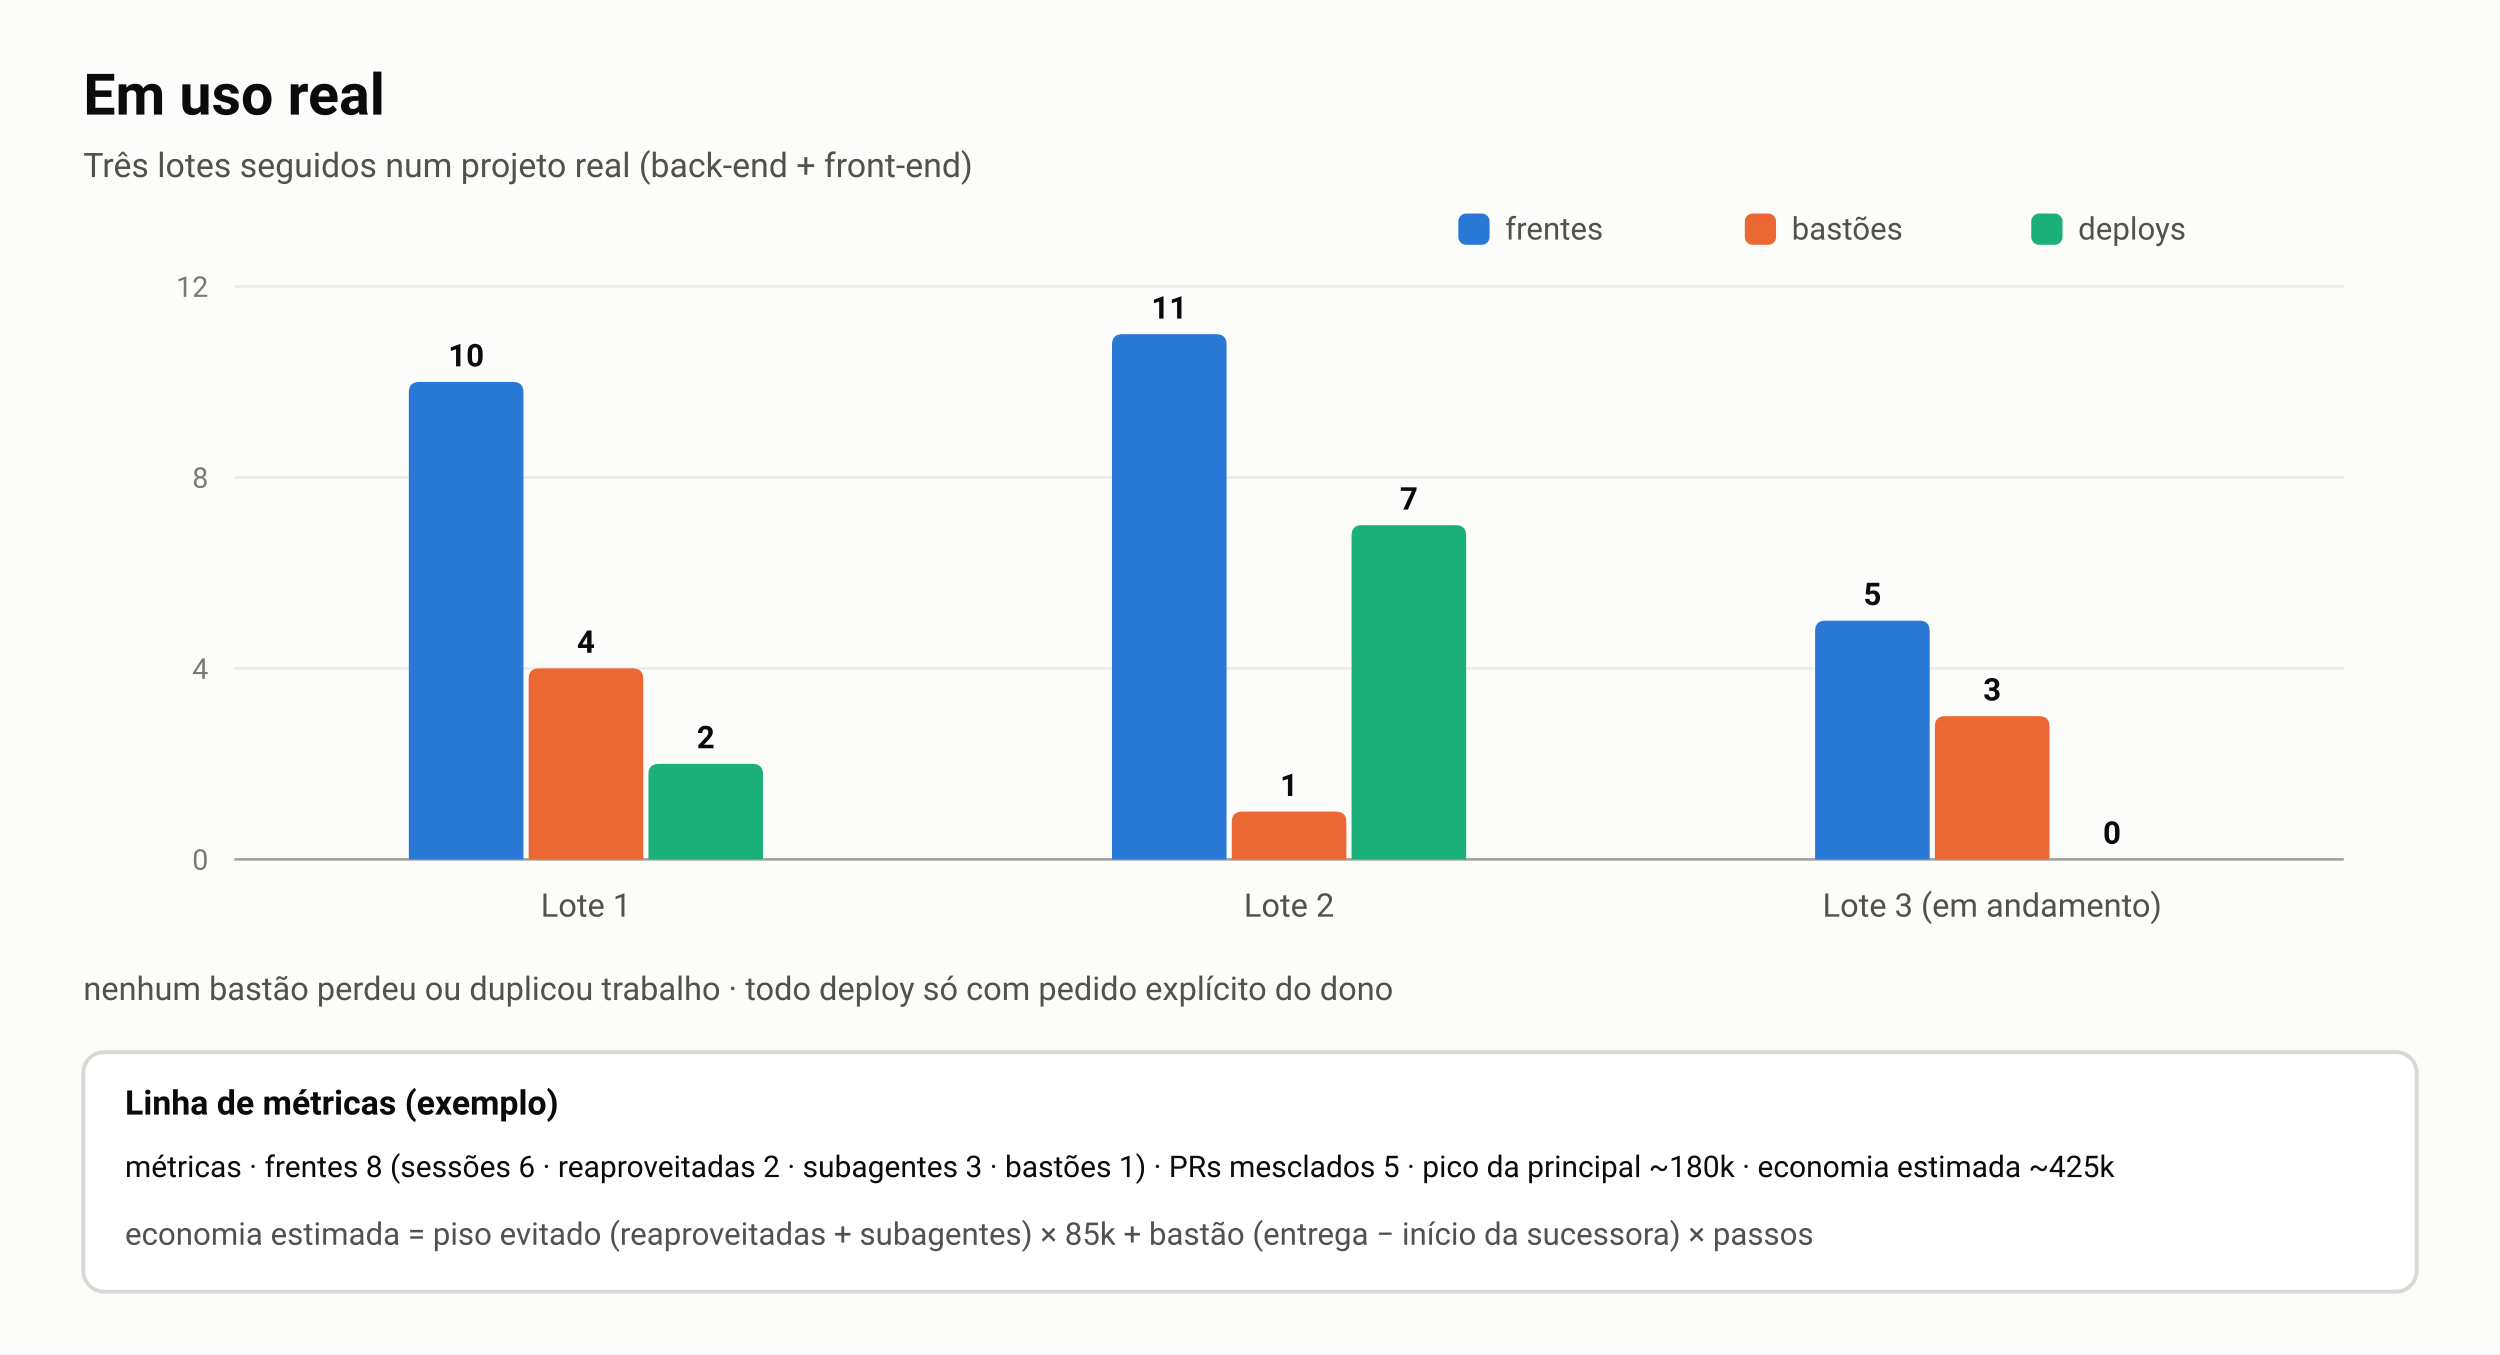
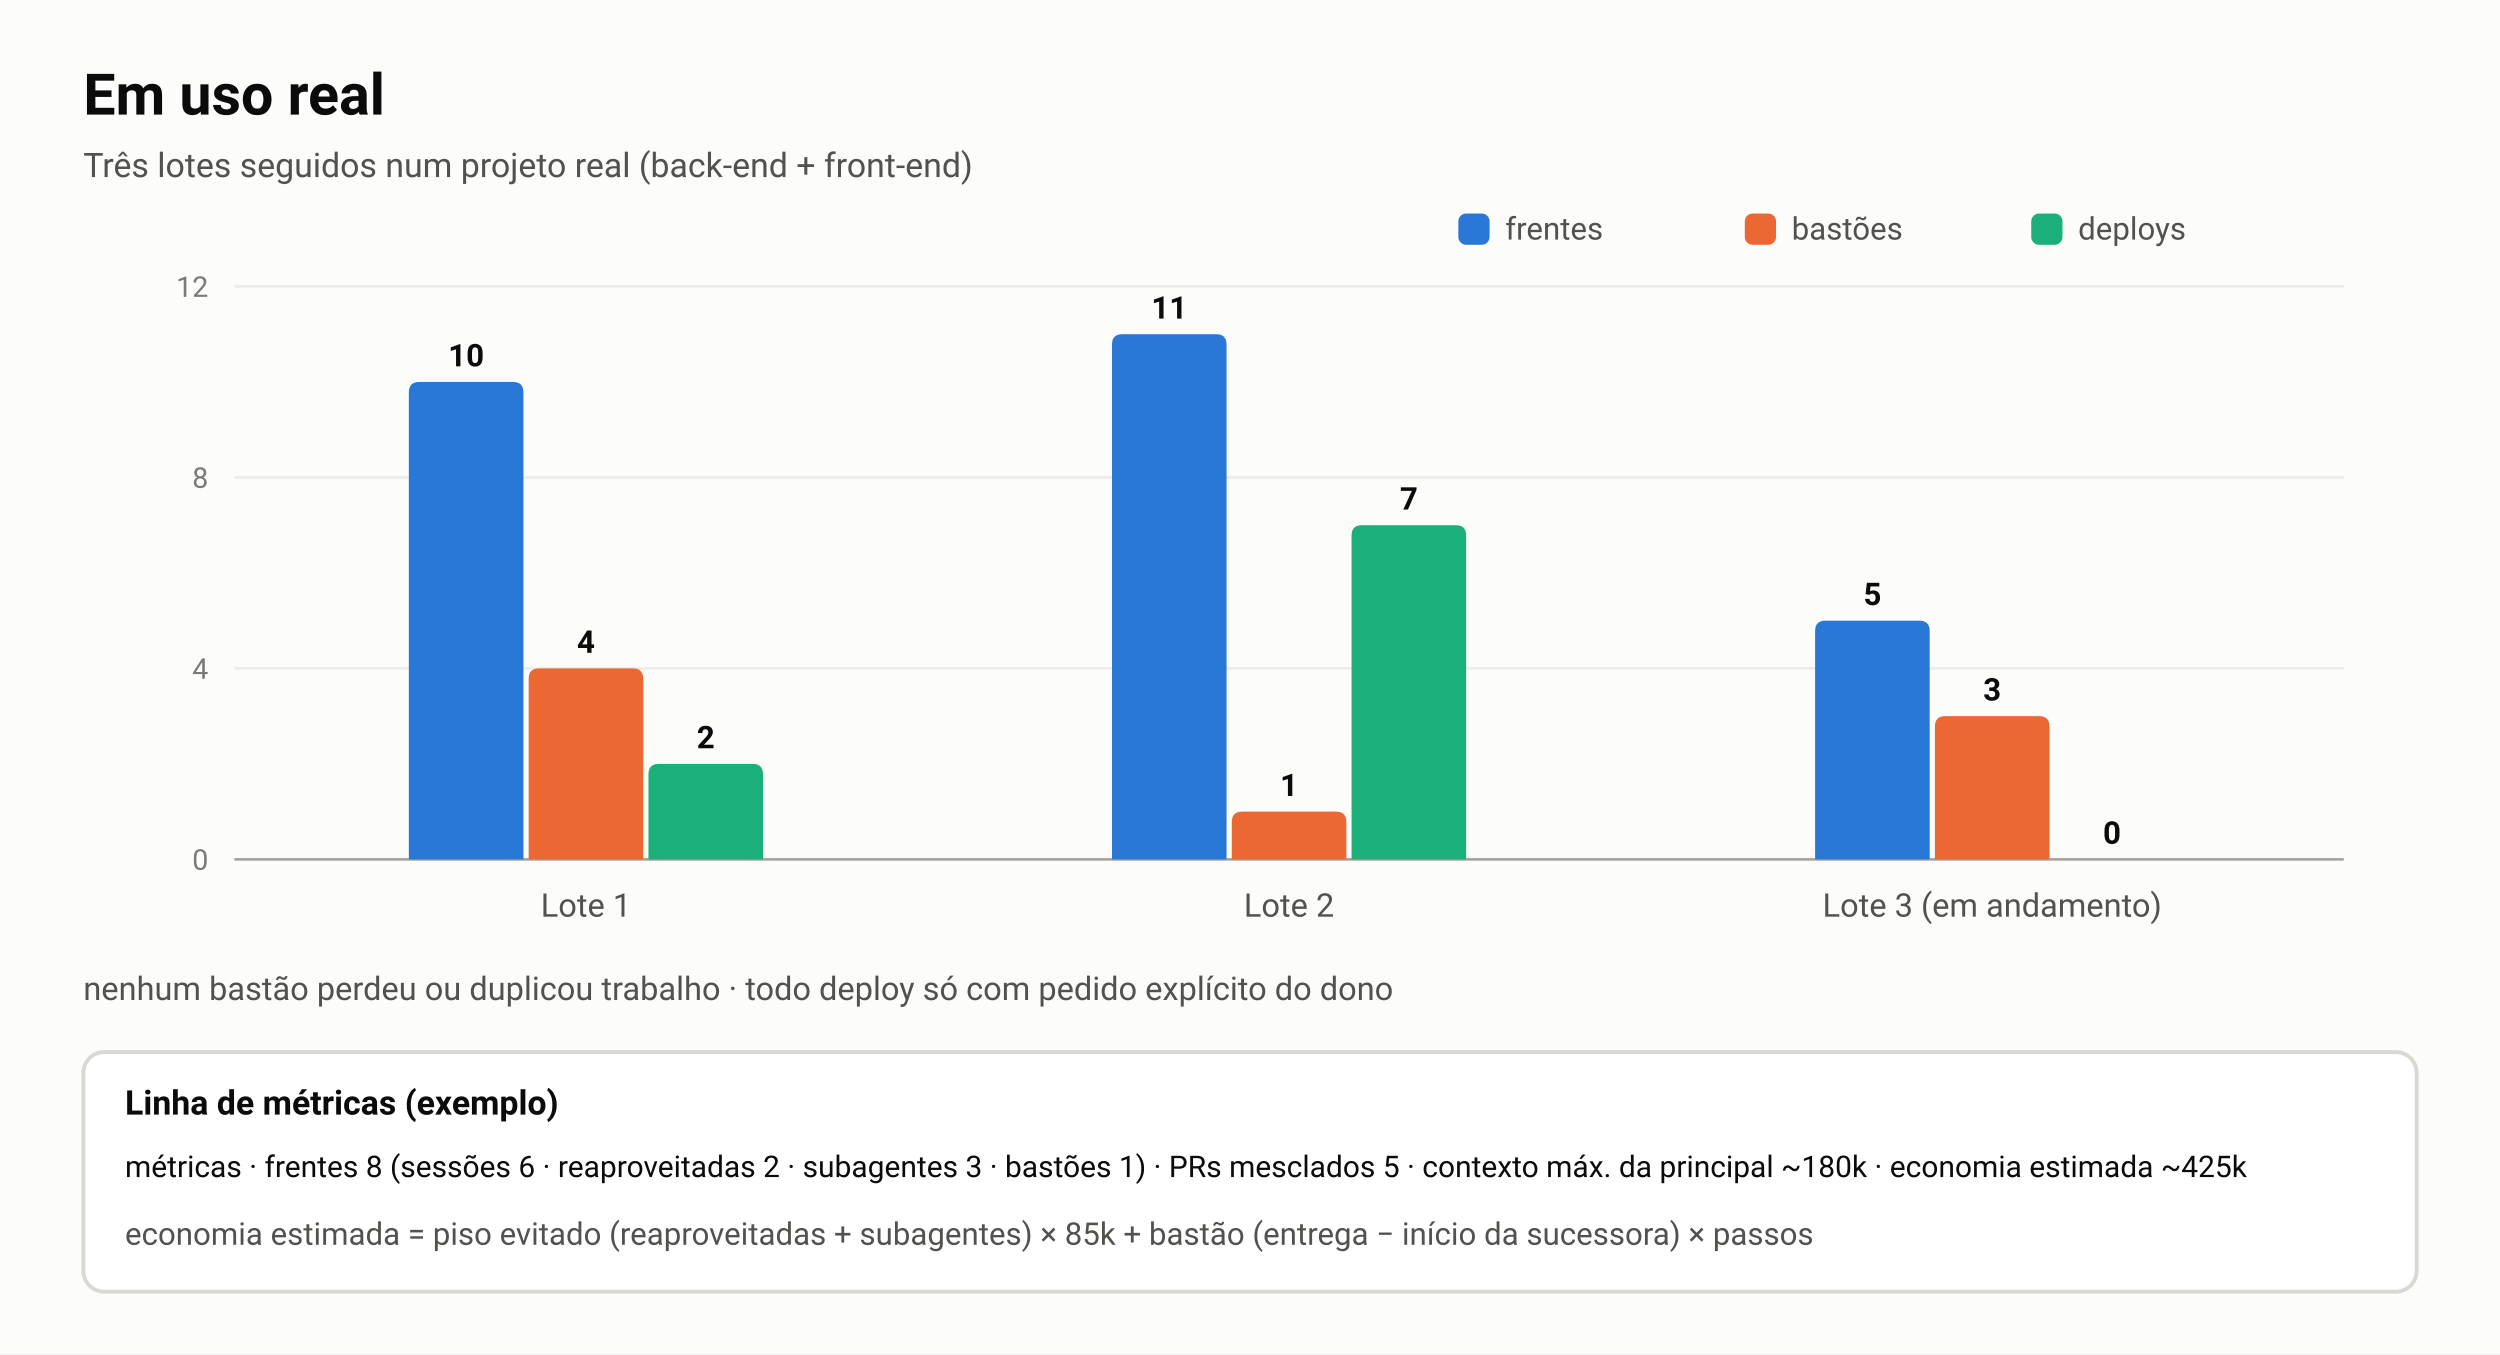
<svg xmlns="http://www.w3.org/2000/svg" viewBox="0 0 960 520" width="960" height="520" role="img" aria-label="Em uso real">
  <style>
  .bg{fill:#fcfcfb} .card{fill:#ffffff;stroke:#d9d8d3} .t1{fill:#0b0b0b} .t2{fill:#52514e} .t3{fill:#7a7974}
  .ln{stroke:#b8b7b1} .grid{stroke:#ecebe7} .ax{stroke:#a3a29c}
  .s1{fill:#2a78d6} .s2{fill:#eb6834} .s3{fill:#1baf7a} .s1l{stroke:#2a78d6} .s2l{stroke:#eb6834}
  .main{fill:#eaf2fc;stroke:#2a78d6} .child{fill:#ffffff;stroke:#b8b7b1} .cont{fill:#fdf0ea;stroke:#eb6834}
  .owner{fill:#f3f2ef;stroke:#7a7974} .file{fill:#f6f6f3;stroke:#a3a29c}
  .arrow{fill:#7a7974}
  @media (prefers-color-scheme: dark){
    .bg{fill:#1a1a19} .card{fill:#232321;stroke:#3a3a37} .t1{fill:#f0efec} .t2{fill:#c3c2b7} .t3{fill:#9a998f}
    .ln{stroke:#5a5954} .grid{stroke:#2e2e2b} .ax{stroke:#6b6a64}
    .s1{fill:#3987e5} .s2{fill:#d95926} .s3{fill:#199e70} .s1l{stroke:#3987e5} .s2l{stroke:#d95926}
    .main{fill:#1d2a3a;stroke:#3987e5} .child{fill:#232321;stroke:#5a5954} .cont{fill:#3a2519;stroke:#d95926}
    .owner{fill:#2a2a27;stroke:#9a998f} .file{fill:#262624;stroke:#6b6a64} .arrow{fill:#9a998f}
  }
  text{font-family:-apple-system,"Segoe UI",Roboto,Helvetica,Arial,sans-serif}
</style>
  <rect width="960" height="520" class="bg" />
  <text x="32" y="44" class="t1" font-size="22" font-weight="600">Em uso real</text>
  <text x="32" y="68" class="t2" font-size="13">Três lotes seguidos num projeto real (back-end + front-end)</text>
  <line x1="90" y1="330" x2="900" y2="330" class="ax" stroke-width="1" />
  <text x="80" y="334" class="t3" font-size="11" text-anchor="end">0</text>
  <line x1="90" y1="256.667" x2="900" y2="256.667" class="grid" stroke-width="1" />
  <text x="80" y="260.667" class="t3" font-size="11" text-anchor="end">4</text>
  <line x1="90" y1="183.333" x2="900" y2="183.333" class="grid" stroke-width="1" />
  <text x="80" y="187.333" class="t3" font-size="11" text-anchor="end">8</text>
  <line x1="90" y1="110" x2="900" y2="110" class="grid" stroke-width="1" />
  <text x="80" y="114" class="t3" font-size="11" text-anchor="end">12</text>
  <path d="M157,330 V150.667 q0,-4 4,-4 H197 q4,0 4,4 V330 Z" class="s1" />
  <text x="179" y="140.667" class="t1" font-size="12" text-anchor="middle" font-weight="600">10</text>
  <path d="M203,330 V260.667 q0,-4 4,-4 H243 q4,0 4,4 V330 Z" class="s2" />
  <text x="225" y="250.667" class="t1" font-size="12" text-anchor="middle" font-weight="600">4</text>
  <path d="M249,330 V297.333 q0,-4 4,-4 H289 q4,0 4,4 V330 Z" class="s3" />
  <text x="271" y="287.333" class="t1" font-size="12" text-anchor="middle" font-weight="600">2</text>
  <text x="225" y="352" class="t2" font-size="12.5" text-anchor="middle">Lote 1</text>
  <path d="M427,330 V132.333 q0,-4 4,-4 H467 q4,0 4,4 V330 Z" class="s1" />
  <text x="449" y="122.333" class="t1" font-size="12" text-anchor="middle" font-weight="600">11</text>
  <path d="M473,330 V315.667 q0,-4 4,-4 H513 q4,0 4,4 V330 Z" class="s2" />
  <text x="495" y="305.667" class="t1" font-size="12" text-anchor="middle" font-weight="600">1</text>
  <path d="M519,330 V205.667 q0,-4 4,-4 H559 q4,0 4,4 V330 Z" class="s3" />
  <text x="541" y="195.667" class="t1" font-size="12" text-anchor="middle" font-weight="600">7</text>
  <text x="495" y="352" class="t2" font-size="12.5" text-anchor="middle">Lote 2</text>
  <path d="M697,330 V242.333 q0,-4 4,-4 H737 q4,0 4,4 V330 Z" class="s1" />
  <text x="719" y="232.333" class="t1" font-size="12" text-anchor="middle" font-weight="600">5</text>
  <path d="M743,330 V279 q0,-4 4,-4 H783 q4,0 4,4 V330 Z" class="s2" />
  <text x="765" y="269" class="t1" font-size="12" text-anchor="middle" font-weight="600">3</text>
  <text x="811" y="324" class="t1" font-size="12" text-anchor="middle" font-weight="600">0</text>
  <text x="765" y="352" class="t2" font-size="12.5" text-anchor="middle">Lote 3 (em andamento)</text>
  <rect x="560" y="82" width="12" height="12" rx="3" class="s1" />
  <text x="578" y="92" class="t2" font-size="12">frentes</text>
  <rect x="670" y="82" width="12" height="12" rx="3" class="s2" />
  <text x="688" y="92" class="t2" font-size="12">bastões</text>
  <rect x="780" y="82" width="12" height="12" rx="3" class="s3" />
  <text x="798" y="92" class="t2" font-size="12">deploys</text>
  <text x="32" y="384" class="t2" font-size="12.5">nenhum bastão perdeu ou duplicou trabalho · todo deploy só com pedido explícito do dono</text>
  <rect x="32" y="404" width="896" height="92" rx="8" class="card" stroke-width="1.5" />
  <text x="48" y="428" class="t1" font-size="13" font-weight="600">Linha de métricas (exemplo)</text>
-   <text x="48" y="452" class="t1" font-size="11.5" font-family="ui-monospace,Consolas,monospace">métricas · frentes 8 (sessões 6 · reaproveitadas 2 · subagentes 3 · bastões 1) · PRs mesclados 5 · pico da principal ~180k · economia estimada ~425k</text>
+   <text x="48" y="452" class="t1" font-size="11.5" font-family="ui-monospace,Consolas,monospace">métricas · frentes 8 (sessões 6 · reaproveitadas 2 · subagentes 3 · bastões 1) · PRs mesclados 5 · contexto máx. da principal ~180k · economia estimada ~425k</text>
  <text x="48" y="478" class="t2" font-size="12">economia estimada = piso evitado (reaproveitadas + subagentes) × 85k  +  bastão (entrega − início da sucessora) × passos</text>
</svg>
